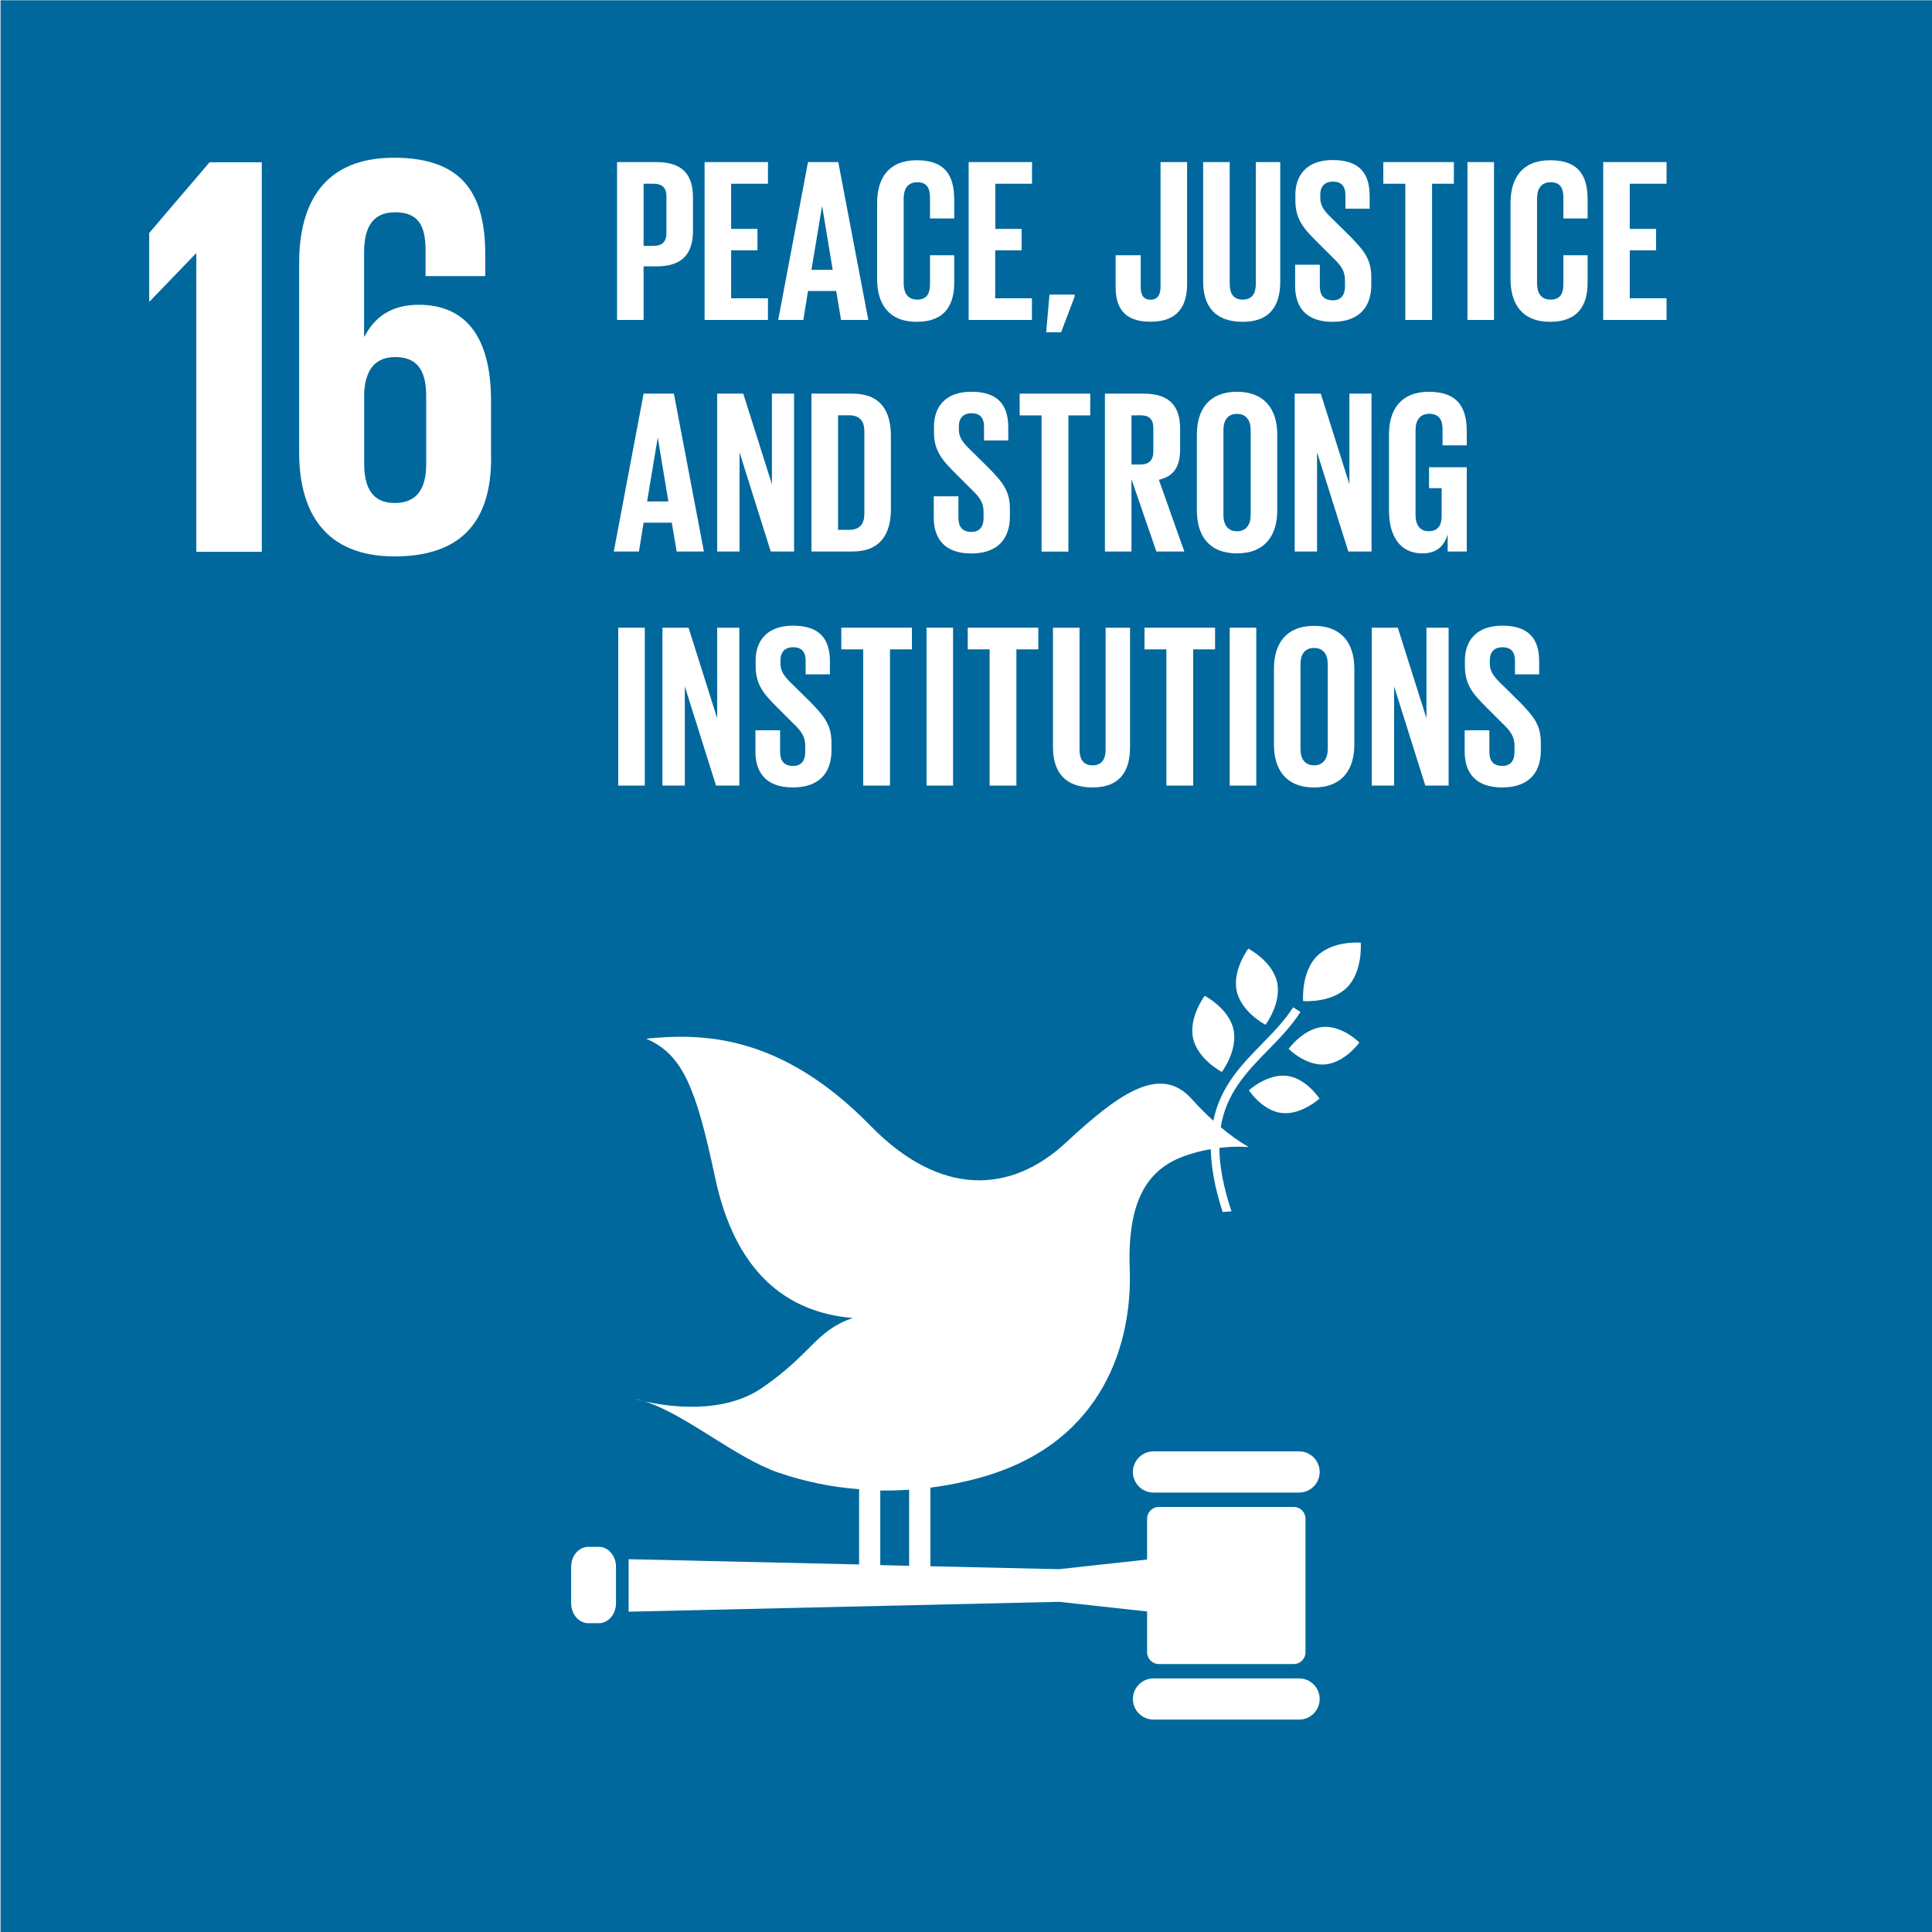
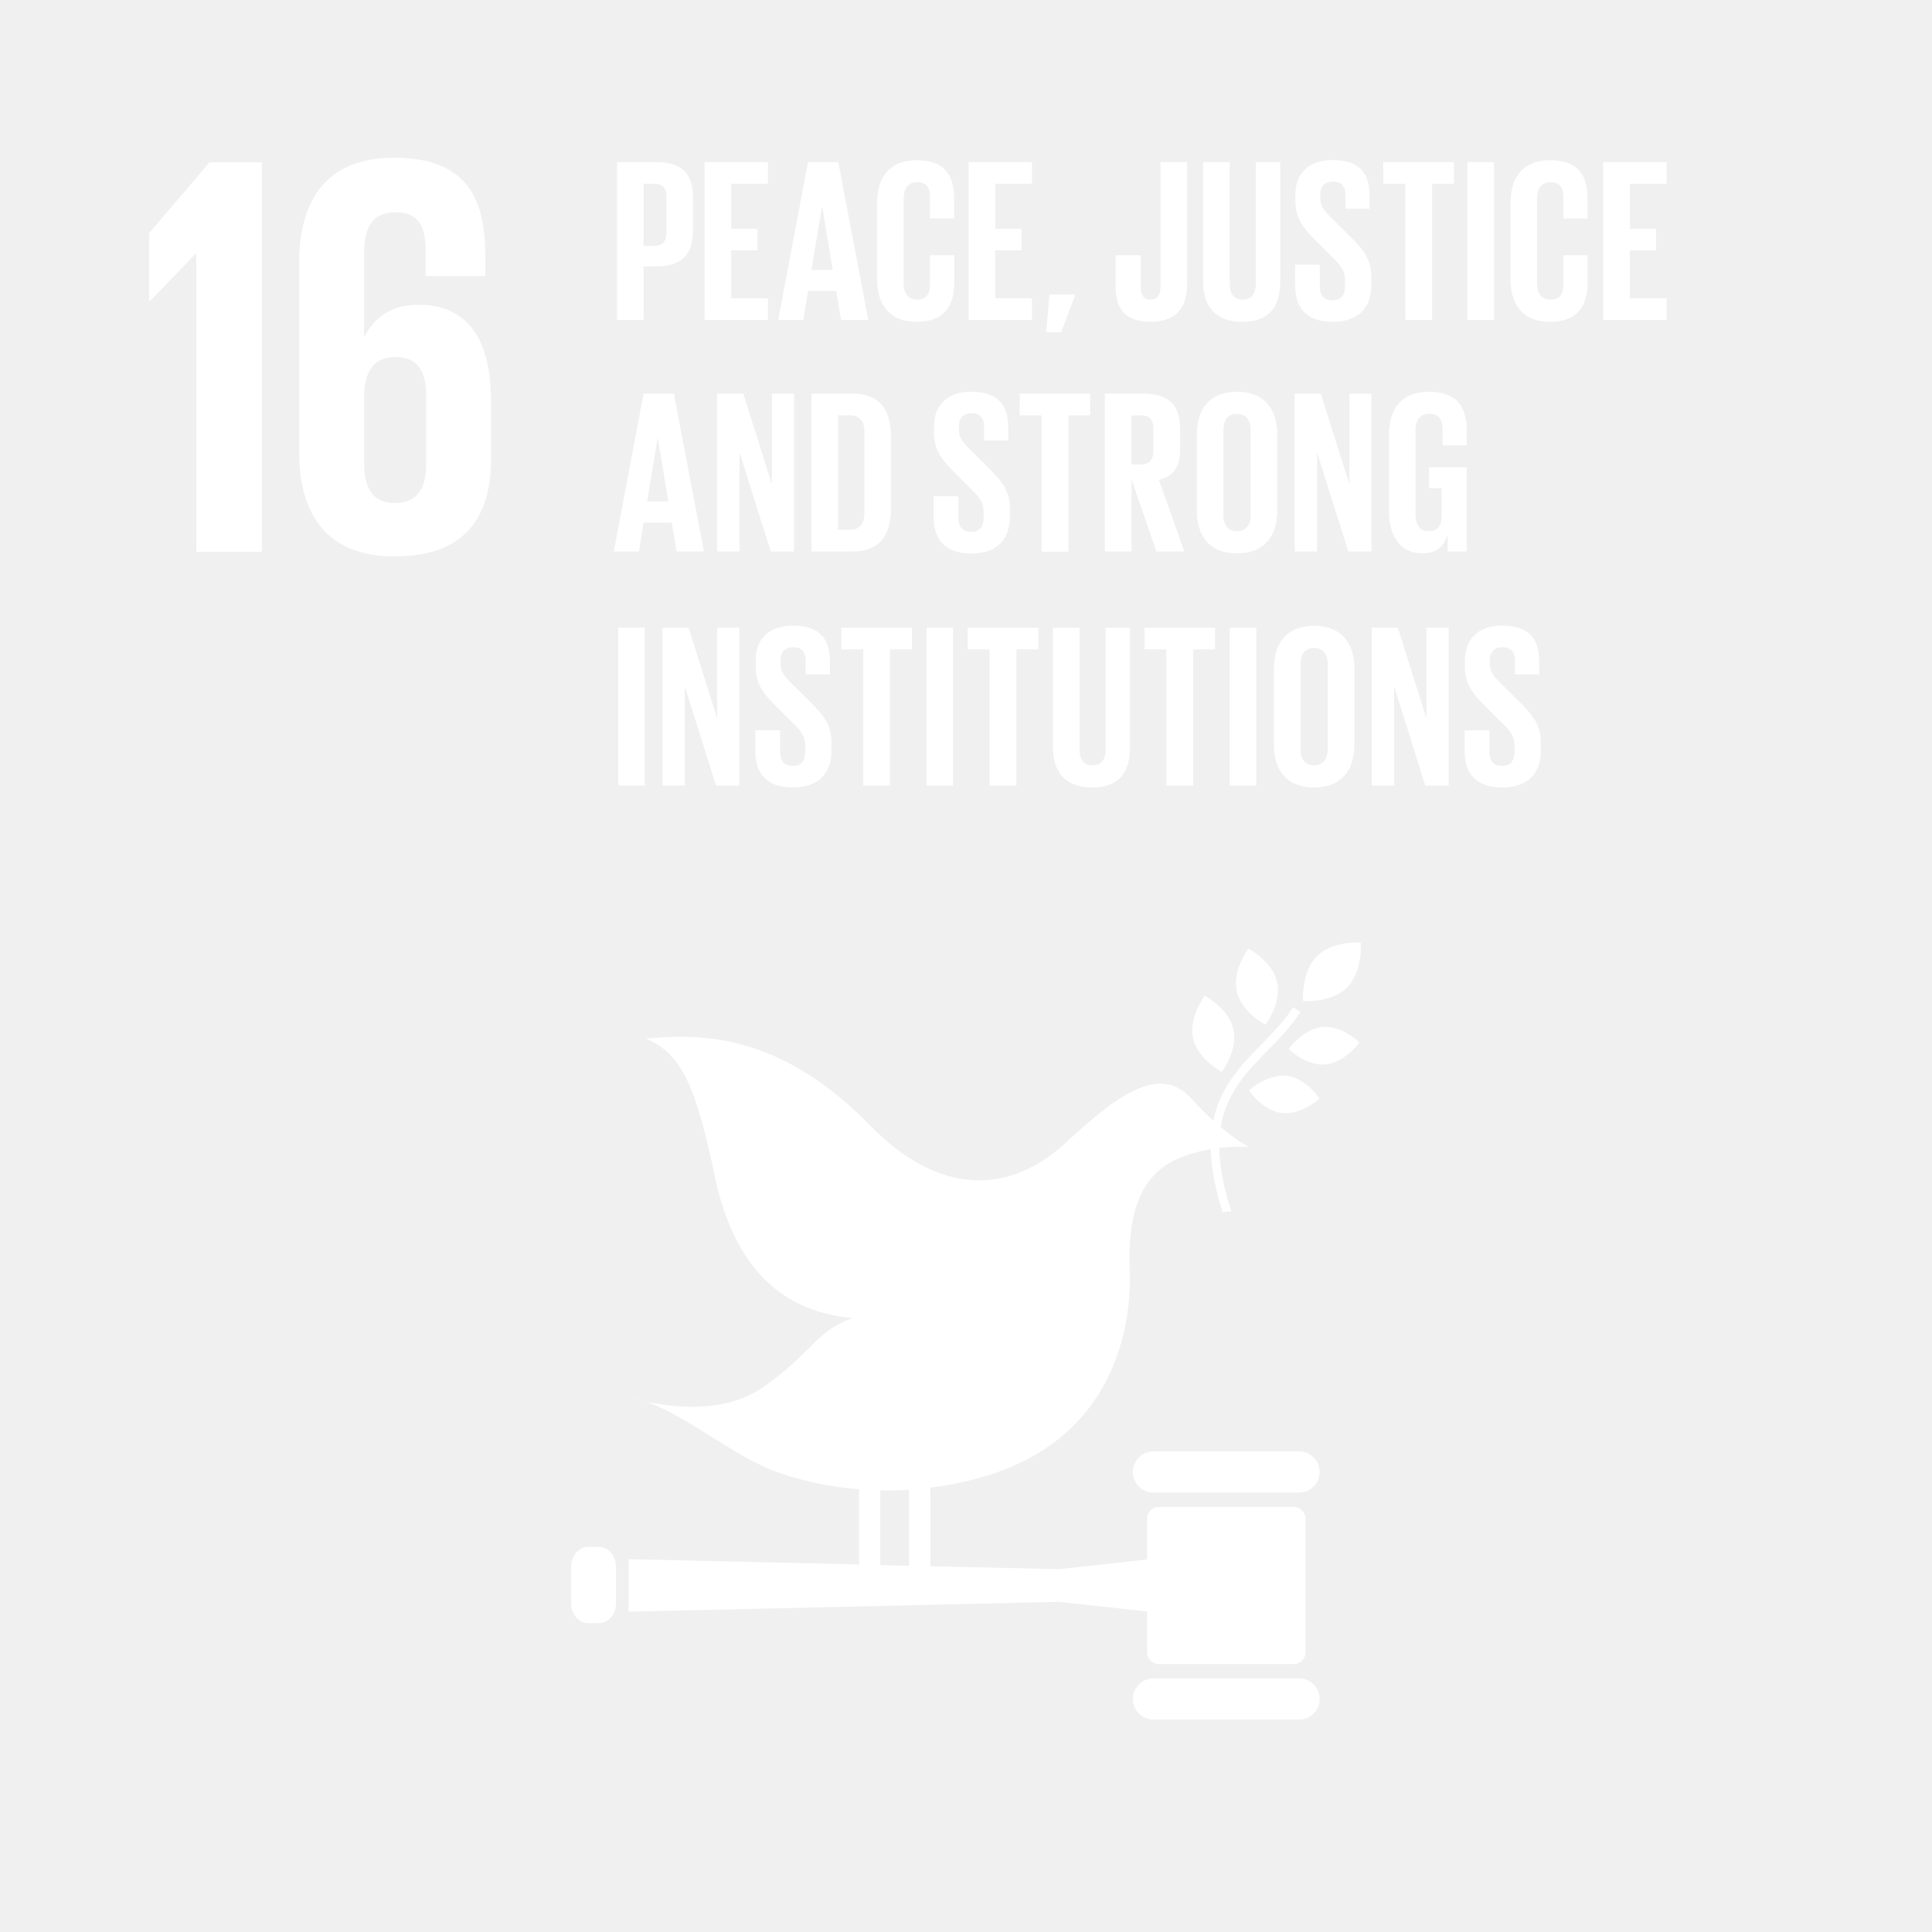
- <svg xmlns="http://www.w3.org/2000/svg" id="Layer_1" data-name="Layer 1" viewBox="0 0 1000 1000">
+ <svg xmlns="http://www.w3.org/2000/svg" id="Layer_1" data-name="Layer 1" viewBox="0 0 1000 1000" focusable="false">
+   <link type="text/css" rel="stylesheet" id="dark-mode-general-link" />
+   <link type="text/css" rel="stylesheet" id="dark-mode-custom-link" />
+   <style type="text/css" id="dark-mode-custom-style" />
  <defs>
    <style>
-       .cls-1 {
-         fill: #00689d;
-       }
- 
      .cls-2 {
        fill: #fff;
      }
    </style>
  </defs>
-   <rect class="cls-1" x="0.3" y="0.15" width="999.81" height="999.85" />
  <polygon class="cls-2" points="77.22 120.59 77.22 155.97 77.53 155.97 101.31 131.29 101.61 131.29 101.61 285.6 135.51 285.6 135.51 84.01 108.46 84.01 77.22 120.59" />
  <path class="cls-2" d="M254.15,237.15V207.41c0-33-13.08-49.66-37.46-49.66-14.28,0-22.9,6.54-27.95,16.36h-.29V130.7c0-12.2,3.85-20.82,16.05-20.82s15.76,7.14,15.76,19.62v13.4h30.92V132.18c0-29.73-9.81-50.54-47.28-50.54-35.68,0-49.06,22.9-49.06,54.42v98.11c0,31.22,13.69,53.82,49.36,53.82,36,0,50-19.62,50-50.84m-33.6,3c0,12.78-4.76,20.21-16.35,20.21-11.3,0-15.75-7.72-15.75-20.21V203.25c.58-11.3,5.34-18.44,16.05-18.44,11.58,0,16.05,7.14,16.05,20.23Z" />
  <g>
    <path class="cls-2" d="M646.14,491s-8.41,11.17-6,22.06,14.88,17.36,14.88,17.36,8.41-11.17,6-22.05S646.14,491,646.14,491" />
    <path class="cls-2" d="M632.43,554.84s8.41-11.18,6-22.06-14.87-17.36-14.87-17.36-8.42,11.17-6,22.06,14.88,17.36,14.88,17.36" />
    <path class="cls-2" d="M667,542.88s8.88,9,19,8.06,17.61-11.31,17.61-11.31-8.87-9-19-8.07S667,542.88,667,542.88" />
    <path class="cls-2" d="M681.56,495c-8.23,8.35-7.07,23.13-7.07,23.13s14.51,1.26,22.76-7.08,7.07-23.13,7.07-23.13-14.52-1.26-22.76,7.08" />
    <path class="cls-2" d="M663.4,576.09c10.08,1.2,19.56-7.46,19.56-7.46S676.09,558,666,556.85s-19.57,7.47-19.57,7.47,6.87,10.58,16.95,11.77" />
    <path class="cls-2" d="M672.4,751.23H597.05a10.66,10.66,0,1,0,0,21.32H672.4a10.66,10.66,0,0,0,0-21.32" />
    <path class="cls-2" d="M672.4,868.74H597.05a10.66,10.66,0,1,0,0,21.32H672.4a10.66,10.66,0,0,0,0-21.32" />
    <path class="cls-2" d="M333.51,725.35a49.66,49.66,0,0,0-5.23-1.34s1.93.6,5.23,1.34" />
    <path class="cls-2" d="M669.63,780H599.8a6.07,6.07,0,0,0-6.07,6.06v21.15l-45.58,5-66.59-1.52V770a183,183,0,0,0,26.49-5.38c64.11-18.08,78.09-71.08,76.69-107.75-1.39-37.35,10.56-51.85,27.73-58.3a77.47,77.47,0,0,1,14.23-3.77c.19,9.17,2,19.84,6.15,32.54,1.53-.08,3-.21,4.55-.37-4.33-13-6.18-23.69-6.28-32.81a79.89,79.89,0,0,1,15.2-.46,96.54,96.54,0,0,1-14.47-10.3c2.88-17.68,13.42-28.54,24.27-39.65,6-6.11,12.13-12.42,17-19.94l-3.78-2.44c-4.6,7.14-10.63,13.29-16.44,19.24-10.58,10.83-21.27,21.89-24.89,39.45A145.4,145.4,0,0,1,617,569c-15.81-17.72-36.16-4.71-65.17,22.31s-65.54,27.93-101.2-8.55c-47-48.16-88.08-47.88-116.22-45.15,19.25,8.2,26,26.19,35.73,71.91,10.21,48,36,69.68,71.19,72.67-19.59,6.93-20.56,18-46.81,36.12-20.51,14.14-49.35,9.67-61,7,21.46,6.7,46.89,29.21,69.64,37a168.17,168.17,0,0,0,41.51,8.51v38.94l-119.3-2.72v27.16l222.79-5.1,45.58,5v21.13a6.09,6.09,0,0,0,6.07,6.08h69.83a6.1,6.1,0,0,0,6.08-6.08V786.06A6.08,6.08,0,0,0,669.63,780Zm-214-8.52c5,.08,9.95-.07,14.94-.41v39.37l-14.94-.34Z" />
    <path class="cls-2" d="M318.84,829.8c0,5.73-4,10.37-8.92,10.37h-5.37c-4.92,0-8.93-4.64-8.93-10.37V811c0-5.73,4-10.37,8.93-10.37h5.37c4.92,0,8.92,4.64,8.92,10.37Z" />
  </g>
  <g>
    <path class="cls-2" d="M319.38,83.89h20.37c13.86,0,18.93,6.87,18.93,18.32v17.23c0,11.45-5.07,18.44-18.93,18.44h-6.63v27.73H319.38ZM333.12,95.1v32.18h5.07c4.7,0,6.75-2.29,6.75-6.75v-18.8c0-4.46-2.05-6.63-6.75-6.63Z" />
    <path class="cls-2" d="M364.7,83.89h32.79V95.1H378.44v23.38h13.62v11.09H378.44V154.4h19.05v11.21H364.7Z" />
    <path class="cls-2" d="M402.79,165.61l15.43-81.72h15.67l15.54,81.72h-14.1l-2.53-15H418.22l-2.41,15ZM420,139.69h11l-5.42-32.78h-.12Z" />
    <path class="cls-2" d="M454,144.51V105c0-12.78,6-22.06,20.49-22.06,15.19,0,19.41,8.44,19.41,20.49v9.64H481.37V102.33c0-5.06-1.68-8-6.63-8s-7,3.5-7,8.44v43.87c0,4.94,2.05,8.44,7,8.44s6.63-3.13,6.63-8V132.1h12.54v14.1c0,11.69-4.82,20.37-19.41,20.37S454,157.17,454,144.51Z" />
    <path class="cls-2" d="M501.38,83.89h32.79V95.1h-19v23.38h13.62v11.09H515.12V154.4h19v11.21H501.38Z" />
    <path class="cls-2" d="M556.22,153.55l-7,18.44h-7.71l1.69-19.52h13Z" />
    <path class="cls-2" d="M614.44,83.89V147c0,11.82-5.19,19.53-18.93,19.53-14.22,0-18.07-7.83-18.07-18.2V132.1h13v16.51c0,4.1,1.45,6.51,5.06,6.51s5.19-2.41,5.19-6.63V83.89Z" />
    <path class="cls-2" d="M662.65,83.89v61.83c0,12.65-5.43,20.85-19.41,20.85-14.46,0-20.49-8.2-20.49-20.85V83.89h13.74V147c0,4.83,1.93,8.08,6.75,8.08S650,151.87,650,147V83.89Z" />
    <path class="cls-2" d="M670.36,148V137h12.78v11.21c0,4.58,2.05,7.23,6.75,7.23,4.34,0,6.27-2.89,6.27-7.23v-3.13c0-4.7-1.93-7.6-6.15-11.58l-8.08-8.07c-7.83-7.71-11.45-12.42-11.45-21.82v-2.77c0-10.12,5.91-18,19.29-18,13.74,0,19.16,6.75,19.16,18.56v6.63H696.4V101c0-4.7-2.17-7-6.51-7-3.86,0-6.51,2.17-6.51,6.75v1.69c0,4.58,2.53,7.23,6.51,11.09l8.8,8.67c7.47,7.6,11.09,12.18,11.09,21.22v4c0,11.2-6,19.16-20,19.16S670.36,158.74,670.36,148Z" />
    <path class="cls-2" d="M716,83.89h36.53V95.1H741.24v70.51H727.38V95.1H716Z" />
    <path class="cls-2" d="M759.56,83.89H773.3v81.72H759.56Z" />
    <path class="cls-2" d="M781.85,144.51V105c0-12.78,6-22.06,20.49-22.06,15.19,0,19.41,8.44,19.41,20.49v9.64H809.21V102.33c0-5.06-1.68-8-6.63-8s-7,3.5-7,8.44v43.87c0,4.94,2,8.44,7,8.44s6.63-3.13,6.63-8V132.1h12.54v14.1c0,11.69-4.82,20.37-19.41,20.37S781.85,157.17,781.85,144.51Z" />
    <path class="cls-2" d="M829.82,83.89h32.79V95.1H843.56v23.38h13.62v11.09H843.56V154.4h19.05v11.21H829.82Z" />
  </g>
  <g>
    <path class="cls-2" d="M317.7,285.46l15.43-81.72H348.8l15.54,81.72h-14.1l-2.53-14.94H333.13l-2.41,14.94Zm17.24-25.91h11l-5.42-32.78h-.12Z" />
    <path class="cls-2" d="M382.78,234.12v51.34H371.21V203.74h13.5l14.83,46.89V203.74H411v81.72H398.94Z" />
    <path class="cls-2" d="M461.13,225.68v37.85c0,12.53-5.18,21.93-19.89,21.93H420V203.74h21.21C456,203.74,461.13,213,461.13,225.68Zm-21.58,48.57c5.67,0,7.84-3.37,7.84-8.31V223.15c0-4.82-2.17-8.2-7.84-8.2h-5.78v59.3Z" />
    <path class="cls-2" d="M483.31,267.87v-11h12.77v11.21c0,4.58,2.05,7.23,6.75,7.23,4.34,0,6.27-2.89,6.27-7.23V265c0-4.7-1.93-7.59-6.15-11.57l-8.07-8.07c-7.84-7.72-11.45-12.42-11.45-21.82v-2.77c0-10.13,5.9-18,19.28-18,13.74,0,19.17,6.75,19.17,18.56V228H509.34v-7.11c0-4.7-2.17-7-6.51-7-3.85,0-6.51,2.17-6.51,6.75v1.69c0,4.58,2.53,7.23,6.51,11.08l8.8,8.68c7.47,7.6,11.09,12.18,11.09,21.22v4c0,11.21-6,19.17-20,19.17S483.31,278.59,483.31,267.87Z" />
    <path class="cls-2" d="M527.78,203.74H564.3V215H553v70.51H539.11V215H527.78Z" />
    <path class="cls-2" d="M585.64,248v37.48H571.9V203.74h20c13.86,0,18.93,6.87,18.93,18.32v10.49c0,8.8-3.14,14-11,15.79L613,285.46H598.53Zm0-33v25.43h4.58c4.7,0,6.74-2.41,6.74-6.74V221.58c0-4.46-2-6.63-6.74-6.63Z" />
    <path class="cls-2" d="M619.5,264.37V224.84c0-12.78,6.27-22.06,20.74-22.06s20.85,9.28,20.85,22.06v39.53c0,12.66-6.27,22.06-20.85,22.06S619.5,277,619.5,264.37Zm27.85,2.17V222.67c0-4.94-2.17-8.44-7.11-8.44s-7,3.5-7,8.44v43.87c0,4.94,2.16,8.44,7,8.44S647.35,271.48,647.35,266.54Z" />
    <path class="cls-2" d="M681.7,234.12v51.34H670.13V203.74h13.5l14.82,46.89V203.74H709.9v81.72h-12Z" />
    <path class="cls-2" d="M739.67,241.83H759.2v43.63h-9.89v-8.92c-1.8,6.15-5.66,9.89-13.13,9.89-11.81,0-17.24-9.4-17.24-22.06V224.84c0-12.78,6.15-22.06,20.61-22.06,15.19,0,19.65,8.44,19.65,20.49v7.23H746.66v-8.31c0-5.07-1.93-8-6.87-8s-7.11,3.5-7.11,8.44v43.87c0,4.94,2.05,8.44,6.75,8.44,4.46,0,6.75-2.53,6.75-7.84V252.68h-6.51Z" />
    <path class="cls-2" d="M320,324.9h13.74v81.72H320Z" />
    <path class="cls-2" d="M354.46,355.27v51.35H342.89V324.9h13.5l14.82,46.88V324.9h11.46v81.72H370.61Z" />
    <path class="cls-2" d="M391,389v-11h12.78v11.21c0,4.58,2.05,7.23,6.75,7.23,4.34,0,6.26-2.89,6.26-7.23v-3.13c0-4.7-1.92-7.6-6.14-11.57l-8.08-8.08c-7.83-7.71-11.45-12.41-11.45-21.82v-2.77c0-10.12,5.91-18,19.29-18,13.74,0,19.16,6.75,19.16,18.56v6.63H417V342c0-4.7-2.17-7-6.51-7-3.86,0-6.51,2.17-6.51,6.75v1.69c0,4.58,2.53,7.23,6.51,11.09l8.8,8.68c7.47,7.59,11.08,12.17,11.08,21.21v4c0,11.21-6,19.16-20,19.16S391,399.75,391,389Z" />
    <path class="cls-2" d="M435.46,324.9H472v11.21H460.65v70.51H446.79V336.11H435.46Z" />
    <path class="cls-2" d="M479.57,324.9h13.74v81.72H479.57Z" />
    <path class="cls-2" d="M500.9,324.9h36.52v11.21H526.09v70.51H512.23V336.11H500.9Z" />
    <path class="cls-2" d="M584.91,324.9v61.83c0,12.65-5.42,20.85-19.4,20.85-14.47,0-20.49-8.2-20.49-20.85V324.9h13.74v63.15c0,4.83,1.93,8.08,6.75,8.08s6.75-3.25,6.75-8.08V324.9Z" />
    <path class="cls-2" d="M592.39,324.9h36.52v11.21H617.58v70.51H603.72V336.11H592.39Z" />
    <path class="cls-2" d="M636.5,324.9h13.74v81.72H636.5Z" />
    <path class="cls-2" d="M659.4,385.52V346c0-12.78,6.27-22.06,20.73-22.06S701,333.21,701,346v39.53c0,12.66-6.27,22.06-20.85,22.06S659.4,398.18,659.4,385.52Zm27.84,2.17V343.82c0-4.94-2.17-8.44-7.11-8.44s-7,3.5-7,8.44v43.87c0,4.94,2.17,8.44,7,8.44S687.24,392.63,687.24,387.69Z" />
    <path class="cls-2" d="M721.59,355.27v51.35H710V324.9h13.5l14.83,46.88V324.9H749.8v81.72H737.74Z" />
    <path class="cls-2" d="M758.11,389v-11h12.78v11.21c0,4.58,2.05,7.23,6.75,7.23,4.34,0,6.27-2.89,6.27-7.23v-3.13c0-4.7-1.93-7.6-6.15-11.57l-8.08-8.08c-7.83-7.71-11.45-12.41-11.45-21.82v-2.77c0-10.12,5.91-18,19.29-18,13.74,0,19.16,6.75,19.16,18.56v6.63H784.15V342c0-4.7-2.17-7-6.51-7-3.86,0-6.51,2.17-6.51,6.75v1.69c0,4.58,2.53,7.23,6.51,11.09l8.8,8.68c7.47,7.59,11.09,12.17,11.09,21.21v4c0,11.21-6,19.16-20,19.16S758.11,399.75,758.11,389Z" />
  </g>
</svg>
